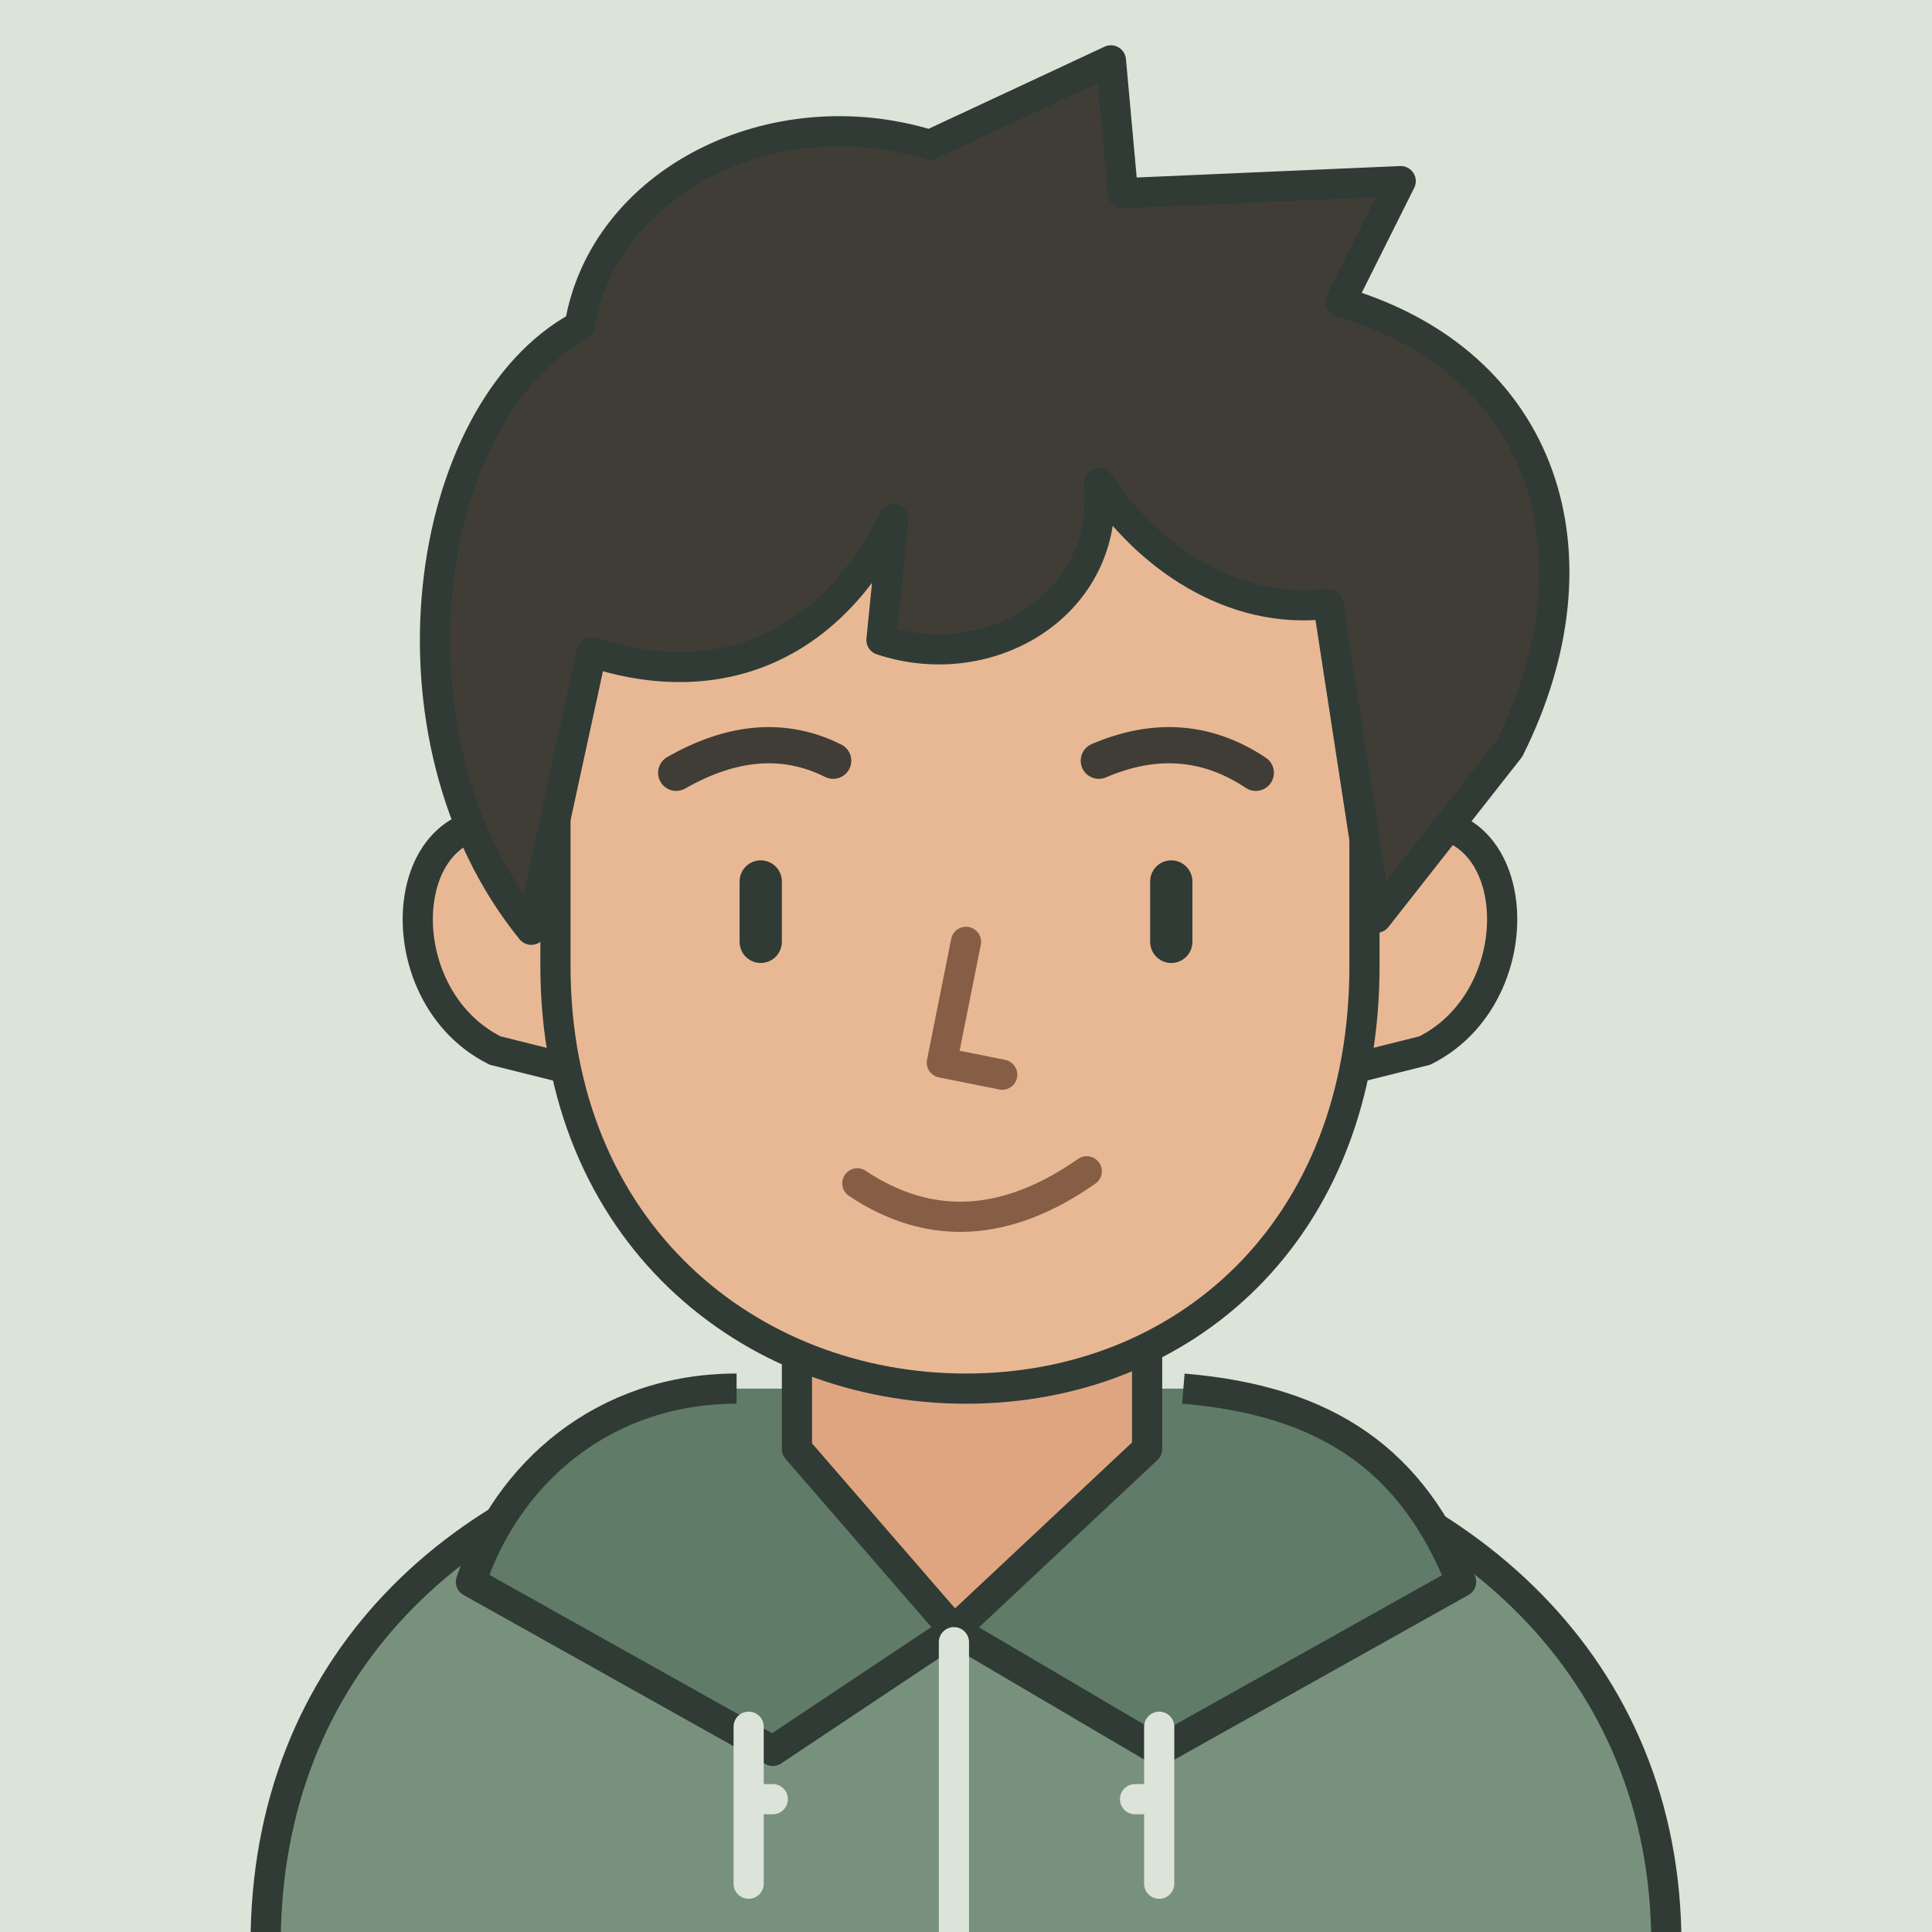
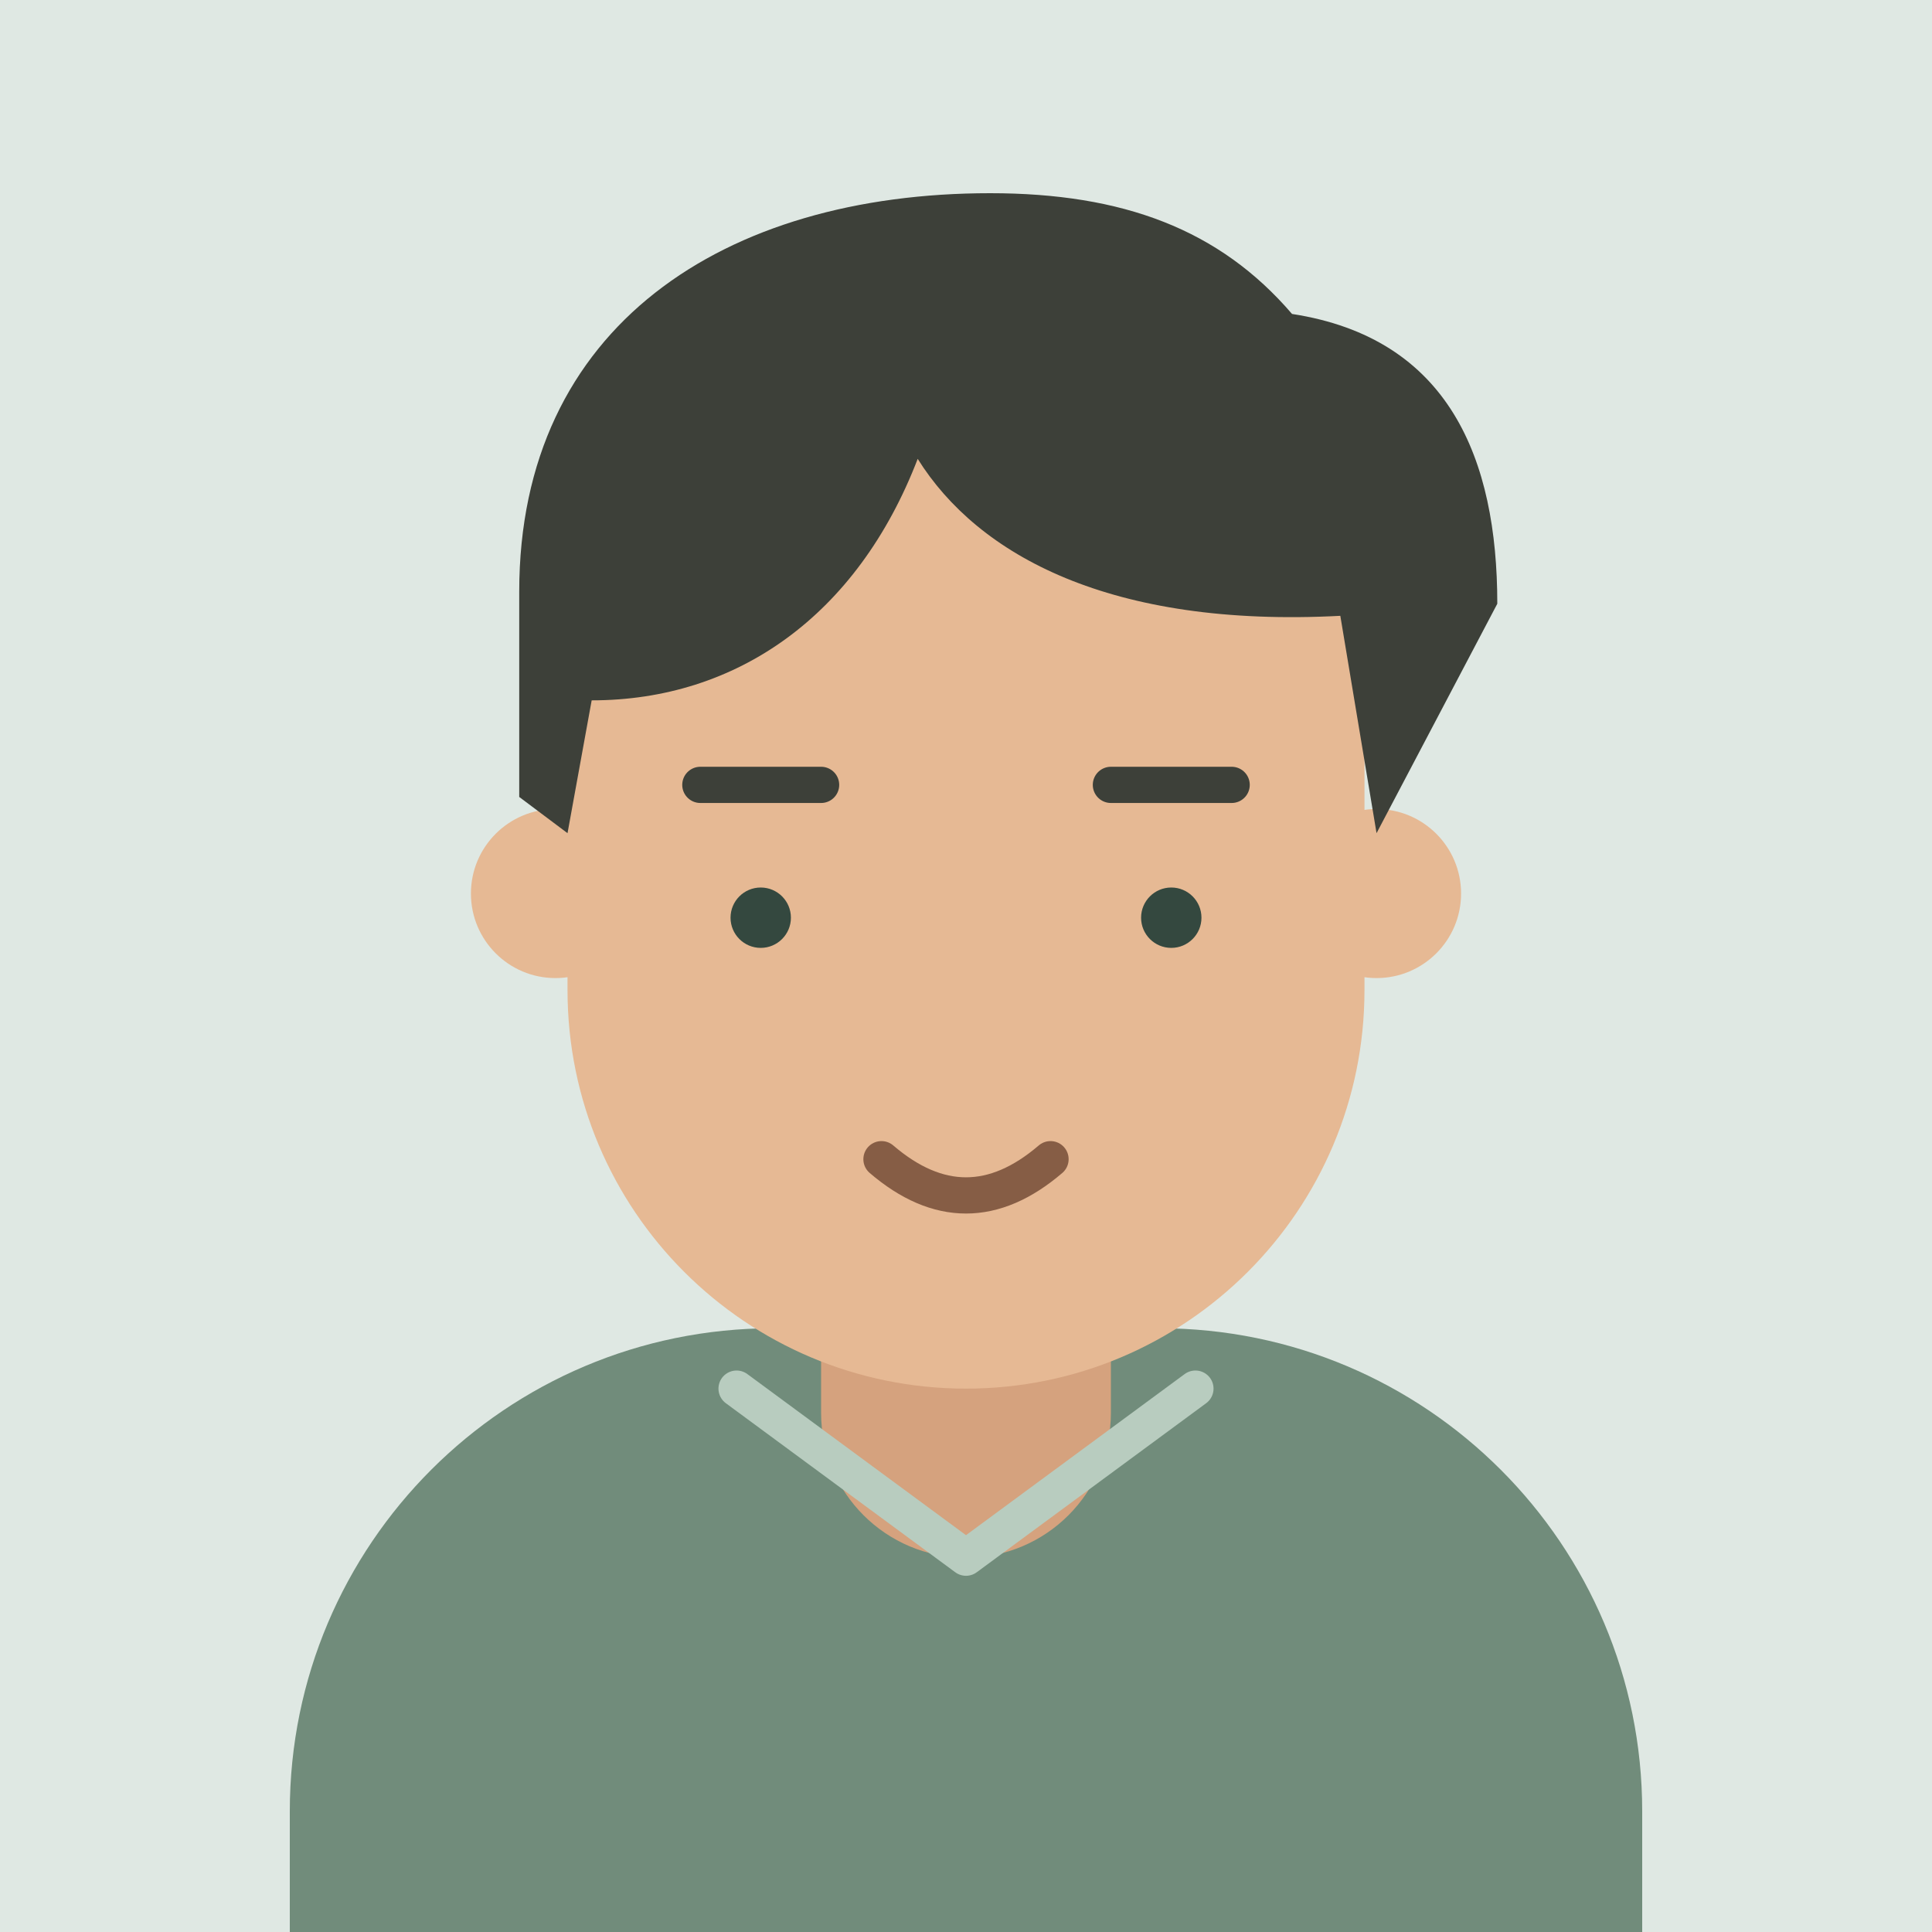
<svg xmlns="http://www.w3.org/2000/svg" viewBox="0 0 160 160" fill="none">
-   <path fill="#DCE3D9" d="M0 0h160v160H0z" />
-   <path d="M22 161c0-23 16-38 38-42h39c22 4 39 19 39 42" fill="#78917D" stroke="#303B35" stroke-width="2.5" />
-   <path d="M61 115c-11 0-19 7-22 16l25 14 15-10 17 10 25-14c-4-10-11-15-23-16" fill="#607B68" stroke="#303B35" stroke-width="2.5" stroke-linejoin="round" />
-   <path d="M66 102v18l13 15 16-15v-18" fill="#DFA581" stroke="#303B35" stroke-width="2.5" stroke-linejoin="round" />
-   <path d="M45 69c-12-5-14 13-4 18l8 2m65-20c12-5 14 13 4 18l-8 2" fill="#E8B895" stroke="#303B35" stroke-width="2.5" />
-   <path d="M46 49c0-26 67-26 67 0v31c0 22-15 35-33 35S46 102 46 80V49Z" fill="#E8B895" stroke="#303B35" stroke-width="2.5" />
-   <path d="M44 77c-13-16-9-43 4-50 2-12 16-19 29-15l15-7 1 11 23-1-5 10c17 5 22 21 14 37l-11 14-4-26c-8 1-15-4-19-10 1 10-9 16-18 13l1-10c-6 12-16 14-25 11l-5 23Z" fill="#403D37" stroke="#303B35" stroke-width="2.5" stroke-linejoin="round" />
-   <path d="M56 64q7-4 13-1m22 0q7-3 13 1" stroke="#403D37" stroke-width="3" stroke-linecap="round" />
-   <path d="M63 73v5m34-5v5" stroke="#303B35" stroke-width="3.5" stroke-linecap="round" />
-   <path d="m80 78-2 10 5 1m-12 9q9 6 19-1" stroke="#865D45" stroke-width="2.5" stroke-linecap="round" stroke-linejoin="round" />
-   <path d="M62 143v13m34-13v13m-34-7h2m30 0h2M79 136v25" stroke="#DCE3D9" stroke-width="2.5" stroke-linecap="round" />
+   <rect width="160" height="160" fill="#DFE8E3" />
+   <path d="M24 160v-10a40 40 0 0 1 40-40h32a40 40 0 0 1 40 40v10Z" fill="#718C7B" />
+   <path d="M68 96h24v21a12 12 0 0 1-24 0Z" fill="#D5A27E" />
+   <circle cx="46" cy="74" r="7" fill="#E6B994" />
+   <circle cx="114" cy="74" r="7" fill="#E6B994" />
+   <path d="M47 55a33 33 0 0 1 66 0v27a33 33 0 0 1-66 0Z" fill="#E6B994" />
+   <path d="M43 66V49c0-22 17-33 39-33 11 0 19 3 25 10 13 2 17 12 17 24l-10 19-3-18c-19 1-30-5-35-13-5 13-15 20-27 20l-2 11Z" fill="#3D4039" />
+   <path d="M58 65h10M92 65h10" stroke="#3D4039" stroke-width="3" stroke-linecap="round" />
+   <circle cx="63" cy="76" r="2.5" fill="#34483F" />
+   <circle cx="97" cy="76" r="2.5" fill="#34483F" />
+   <path d="M73 96q7 6 14 0" stroke="#865D45" stroke-width="3" stroke-linecap="round" />
+   <path d="m61 115 19 14 19-14" stroke="#B8CCBF" stroke-width="3" stroke-linecap="round" stroke-linejoin="round" />
</svg>
